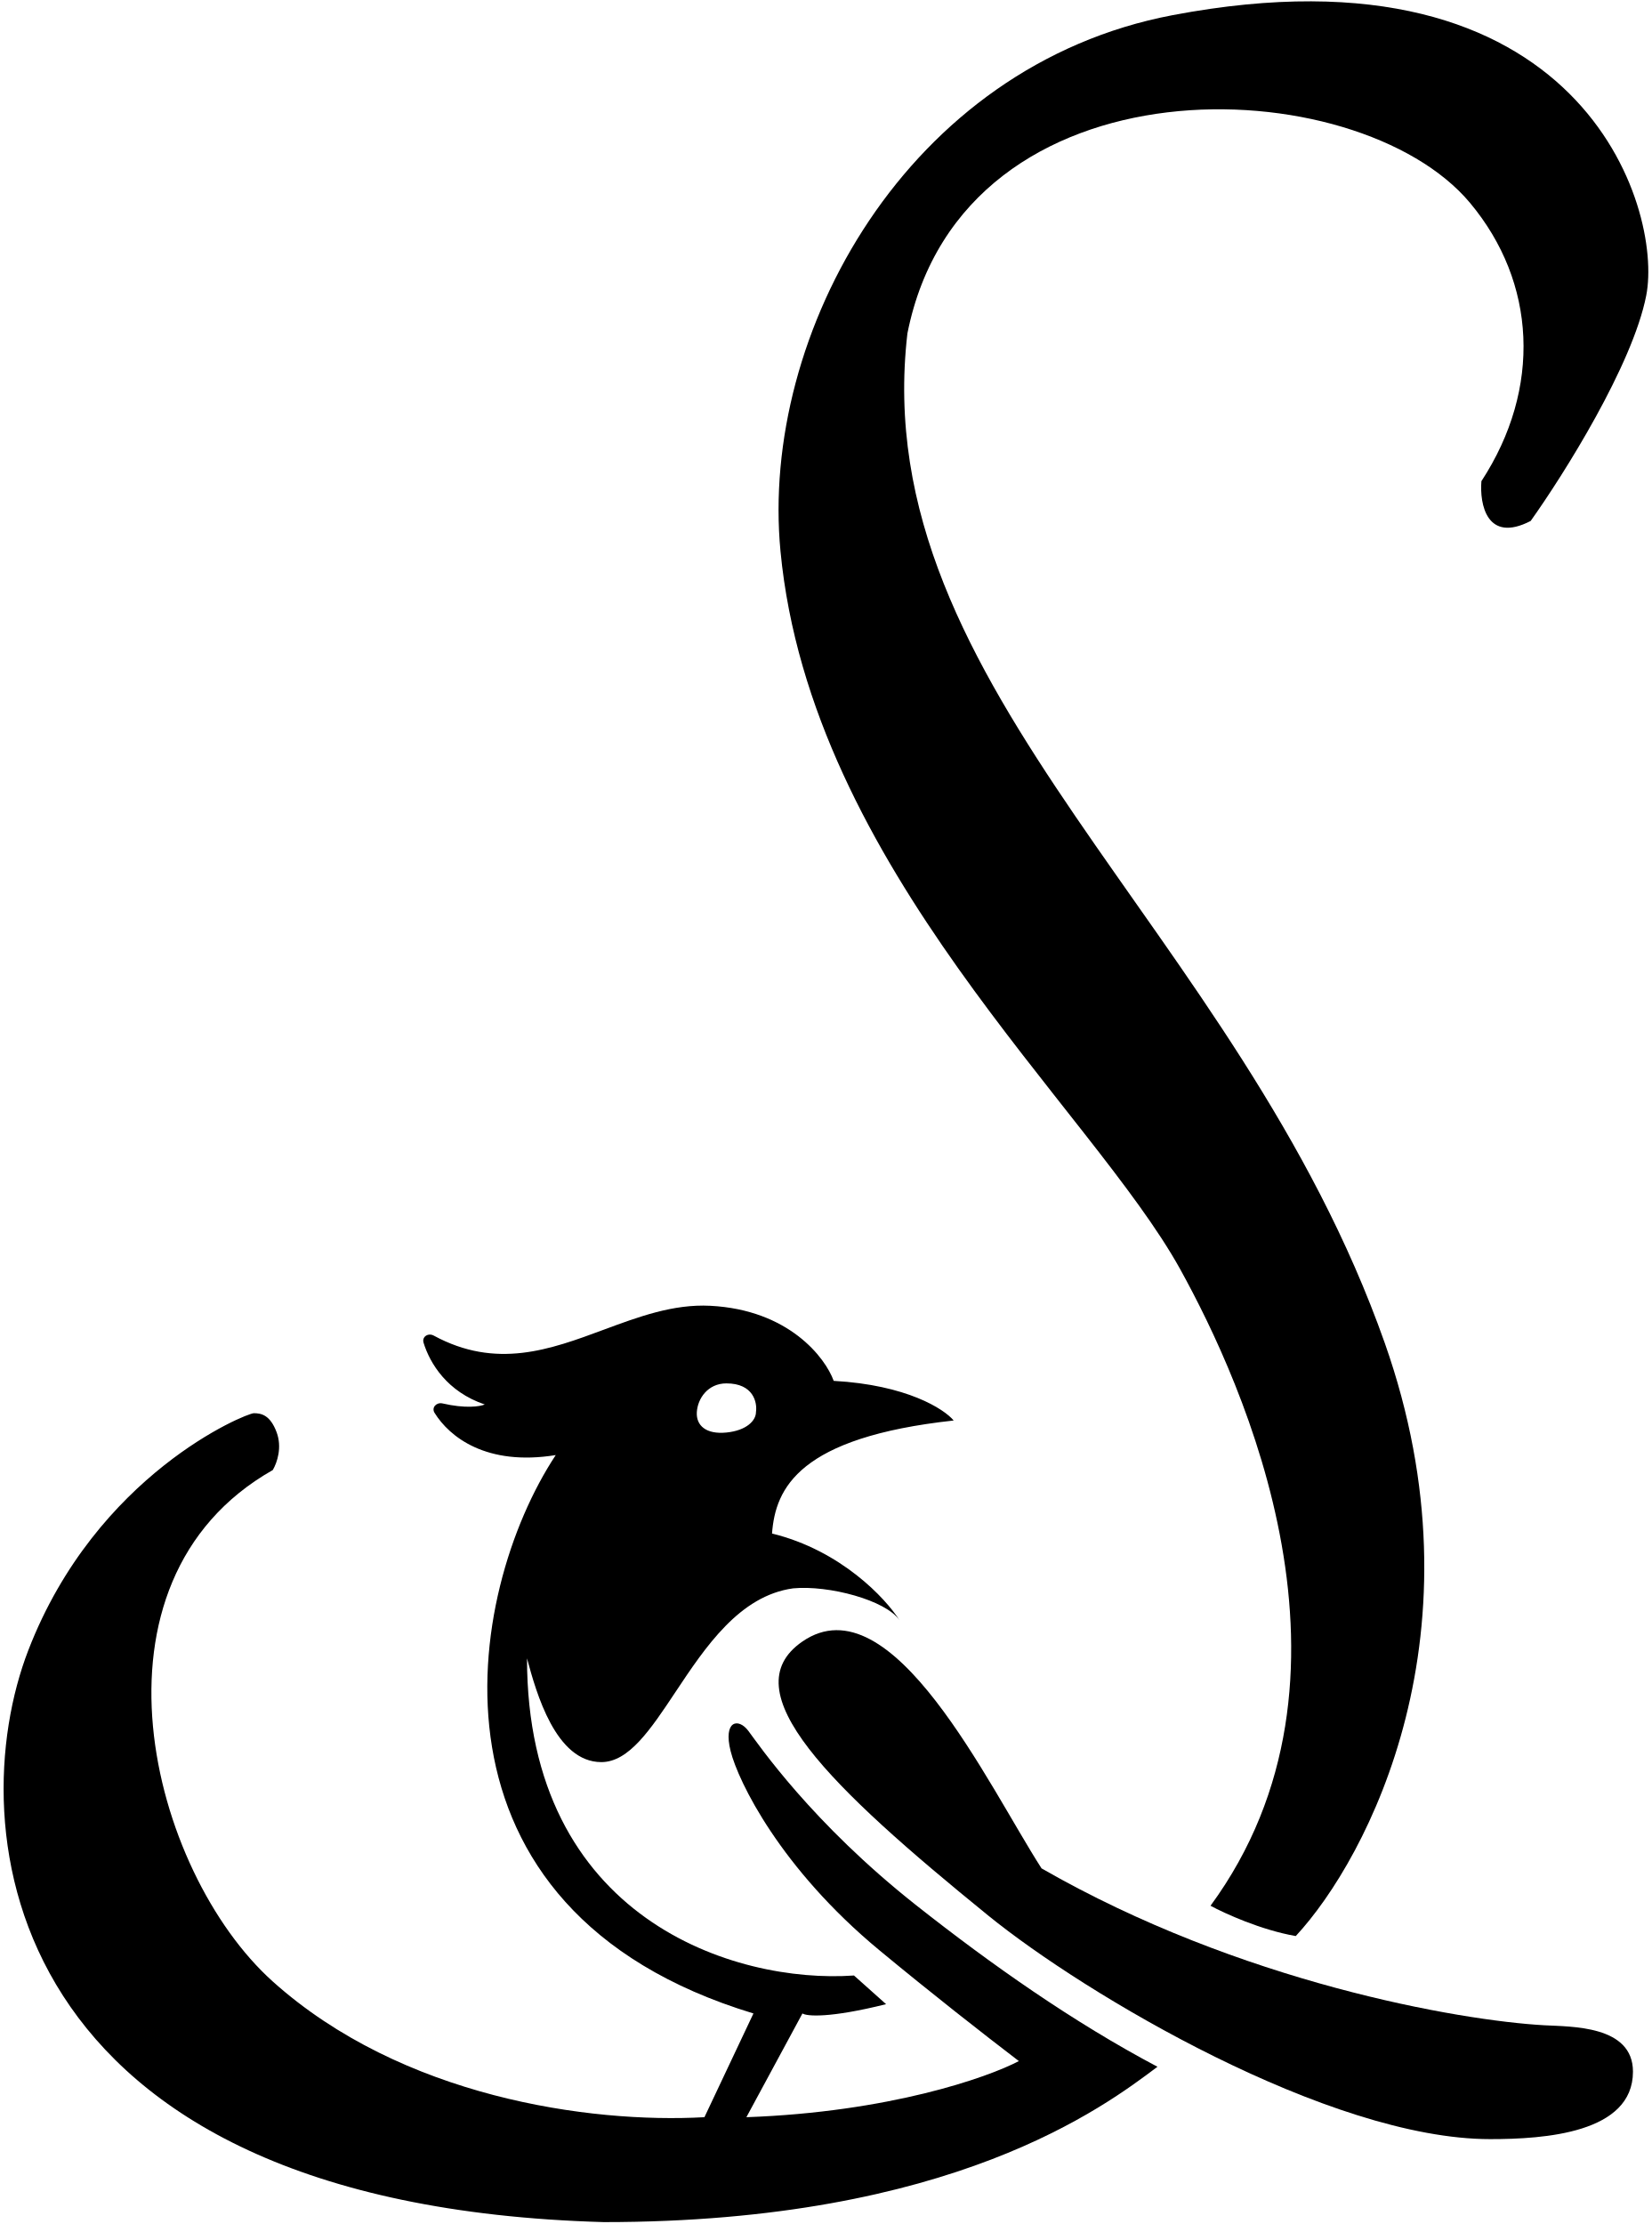
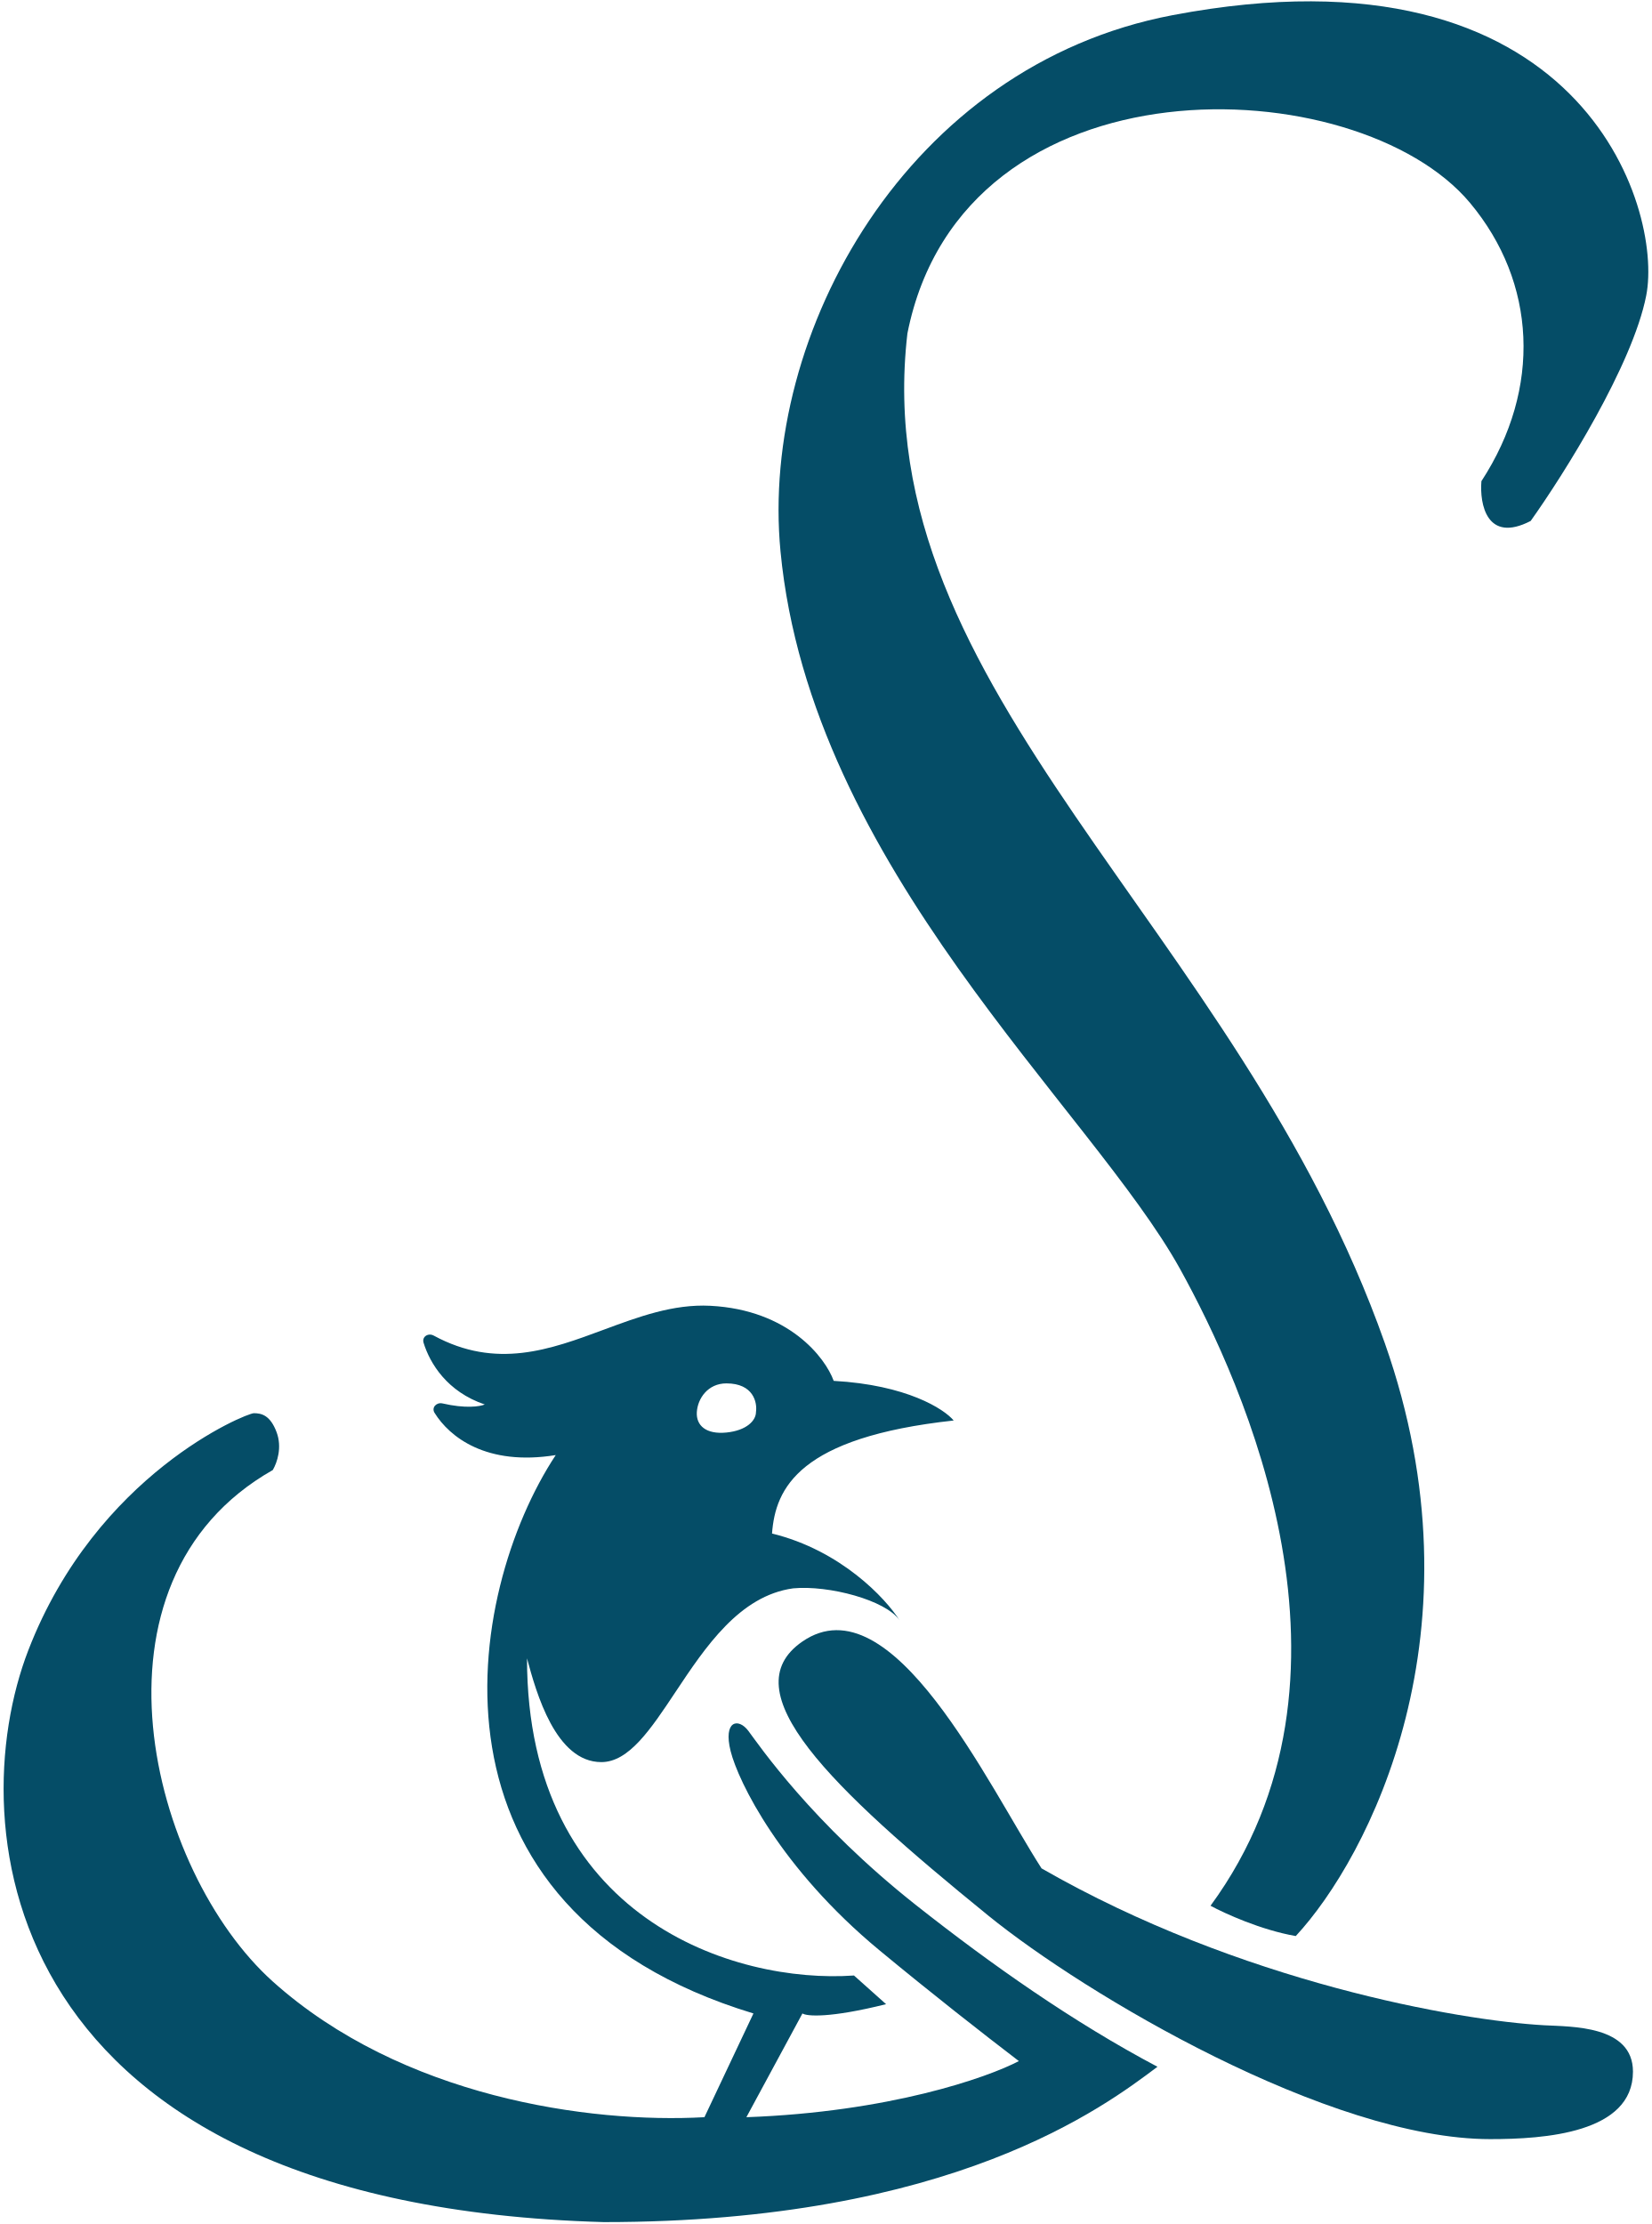
<svg xmlns="http://www.w3.org/2000/svg" width="436" height="587" viewBox="0 0 436 587" fill="none">
-   <path d="M211.794 433.253C235.431 417.001 260.853 471.321 274.902 493.138C327.35 523.263 385.21 533.295 407.584 534.546C414.72 534.944 430.999 534.545 430.999 546.789C430.999 563.041 407.584 564.599 393.313 564.599C350.854 564.599 286.497 526.44 260.853 505.605C218.929 471.544 192.839 446.284 211.794 433.253Z" fill="black" />
-   <path fill-rule="evenodd" clip-rule="evenodd" d="M237.438 427.687C233.796 421.899 221.962 409.21 203.766 404.757C204.658 392.736 210.902 379.378 251.71 374.926C249.183 371.884 239.311 365.531 220.044 364.463C217.814 358.304 208.181 345.718 187.487 344.649C177.716 344.145 168.55 347.547 159.363 350.957C145.21 356.21 131.009 361.481 114.475 352.514C113.018 351.724 111.307 352.814 111.794 354.398C113.48 359.872 118.03 367.349 127.947 370.696C126.642 371.254 122.811 371.813 116.795 370.419C115.201 370.05 113.83 371.509 114.692 372.9C118.633 379.261 128.381 387.023 146.679 384.053C122.595 420.563 108.546 504.046 198.86 531.429L185.926 558.811C155.5 560.499 106 553.5 72 523C39.672 494 20 417.5 71.999 388C73.166 386 74.501 382 73 378C71.312 373.5 68.999 373 66.999 373C64.999 373 25.499 389 7.499 435.5C-10.501 482 -0.773 581.999 159.363 586.499C251.5 586.499 291.5 556 305.5 545.5C283.217 533.705 261.688 518.547 241.898 502.933C214.246 481.116 200.198 460.412 197.522 456.851C194.846 453.289 190.832 454.179 192.839 462.193C194.846 470.208 205.996 493.138 232.086 514.732C245.96 526.215 259.354 536.693 268.915 543.999C260.61 548.374 234.6 557.46 197 558.811L211.794 531.429C212.909 532.171 218.885 532.72 233.87 528.98L225.396 521.411C193.954 523.637 139.097 506.495 139.097 437.705C141.55 446.833 146.679 465.088 158.72 465.088C165.986 465.088 171.745 456.426 178.27 446.611C186.164 434.738 195.179 421.177 209.341 419.227C218.706 418.337 233.87 422.345 237.438 427.687ZM199.529 372.699C199.9 370.176 198.86 365.13 191.724 365.13C186.818 365.13 184.142 369.137 183.919 372.699C183.696 376.261 186.372 378.634 191.724 378.1C197.076 377.565 199.529 374.926 199.529 372.699Z" fill="black" />
-   <path d="M319.5 503C323.167 505 332.8 509.4 342 511C361.167 490.333 392.3 430.5 365.5 354.5C326.711 244.5 228.5 182.5 239.5 88C254.235 13.89 358.277 17.988 388 53.558C405.5 74.5 407 102.499 391 127C390.5 133 392.4 143.5 404 137.5C412.667 125.333 430.9 96.4 434.5 78C439 55 417.5 -16.5 309.5 4C239.5 17.287 200.5 88 206 145.5C213.987 229 288 292.5 311.5 335C328.16 365.13 363.598 442.846 319.5 503Z" fill="black" />
+   <path d="M211.794 433.253C235.431 417.001 260.853 471.321 274.902 493.138C327.35 523.263 385.21 533.295 407.584 534.546C414.72 534.944 430.999 534.545 430.999 546.789C430.999 563.041 407.584 564.599 393.313 564.599C350.854 564.599 286.497 526.44 260.853 505.605C218.929 471.544 192.839 446.284 211.794 433.253Z" fill="#054D67" />
+   <path fill-rule="evenodd" clip-rule="evenodd" d="M237.438 427.687C233.796 421.899 221.962 409.21 203.766 404.757C204.658 392.736 210.902 379.378 251.71 374.926C249.183 371.884 239.311 365.531 220.044 364.463C217.814 358.304 208.181 345.718 187.487 344.649C177.716 344.145 168.55 347.547 159.363 350.957C145.21 356.21 131.009 361.481 114.475 352.514C113.018 351.724 111.307 352.814 111.794 354.398C113.48 359.872 118.03 367.349 127.947 370.696C126.642 371.254 122.811 371.813 116.795 370.419C115.201 370.05 113.83 371.509 114.692 372.9C118.633 379.261 128.381 387.023 146.679 384.053C122.595 420.563 108.546 504.046 198.86 531.429L185.926 558.811C155.5 560.499 106 553.5 72 523C39.672 494 20 417.5 71.999 388C73.166 386 74.501 382 73 378C71.312 373.5 68.999 373 66.999 373C64.999 373 25.499 389 7.499 435.5C-10.501 482 -0.773 581.999 159.363 586.499C251.5 586.499 291.5 556 305.5 545.5C283.217 533.705 261.688 518.547 241.898 502.933C214.246 481.116 200.198 460.412 197.522 456.851C194.846 453.289 190.832 454.179 192.839 462.193C194.846 470.208 205.996 493.138 232.086 514.732C245.96 526.215 259.354 536.693 268.915 543.999C260.61 548.374 234.6 557.46 197 558.811L211.794 531.429C212.909 532.171 218.885 532.72 233.87 528.98L225.396 521.411C193.954 523.637 139.097 506.495 139.097 437.705C141.55 446.833 146.679 465.088 158.72 465.088C165.986 465.088 171.745 456.426 178.27 446.611C186.164 434.738 195.179 421.177 209.341 419.227C218.706 418.337 233.87 422.345 237.438 427.687ZM199.529 372.699C199.9 370.176 198.86 365.13 191.724 365.13C186.818 365.13 184.142 369.137 183.919 372.699C183.696 376.261 186.372 378.634 191.724 378.1C197.076 377.565 199.529 374.926 199.529 372.699Z" fill="#054D67" />
+   <path d="M319.5 503C323.167 505 332.8 509.4 342 511C361.167 490.333 392.3 430.5 365.5 354.5C326.711 244.5 228.5 182.5 239.5 88C254.235 13.89 358.277 17.988 388 53.558C405.5 74.5 407 102.499 391 127C390.5 133 392.4 143.5 404 137.5C412.667 125.333 430.9 96.4 434.5 78C439 55 417.5 -16.5 309.5 4C239.5 17.287 200.5 88 206 145.5C213.987 229 288 292.5 311.5 335C328.16 365.13 363.598 442.846 319.5 503Z" fill="#054D67" />
</svg>
